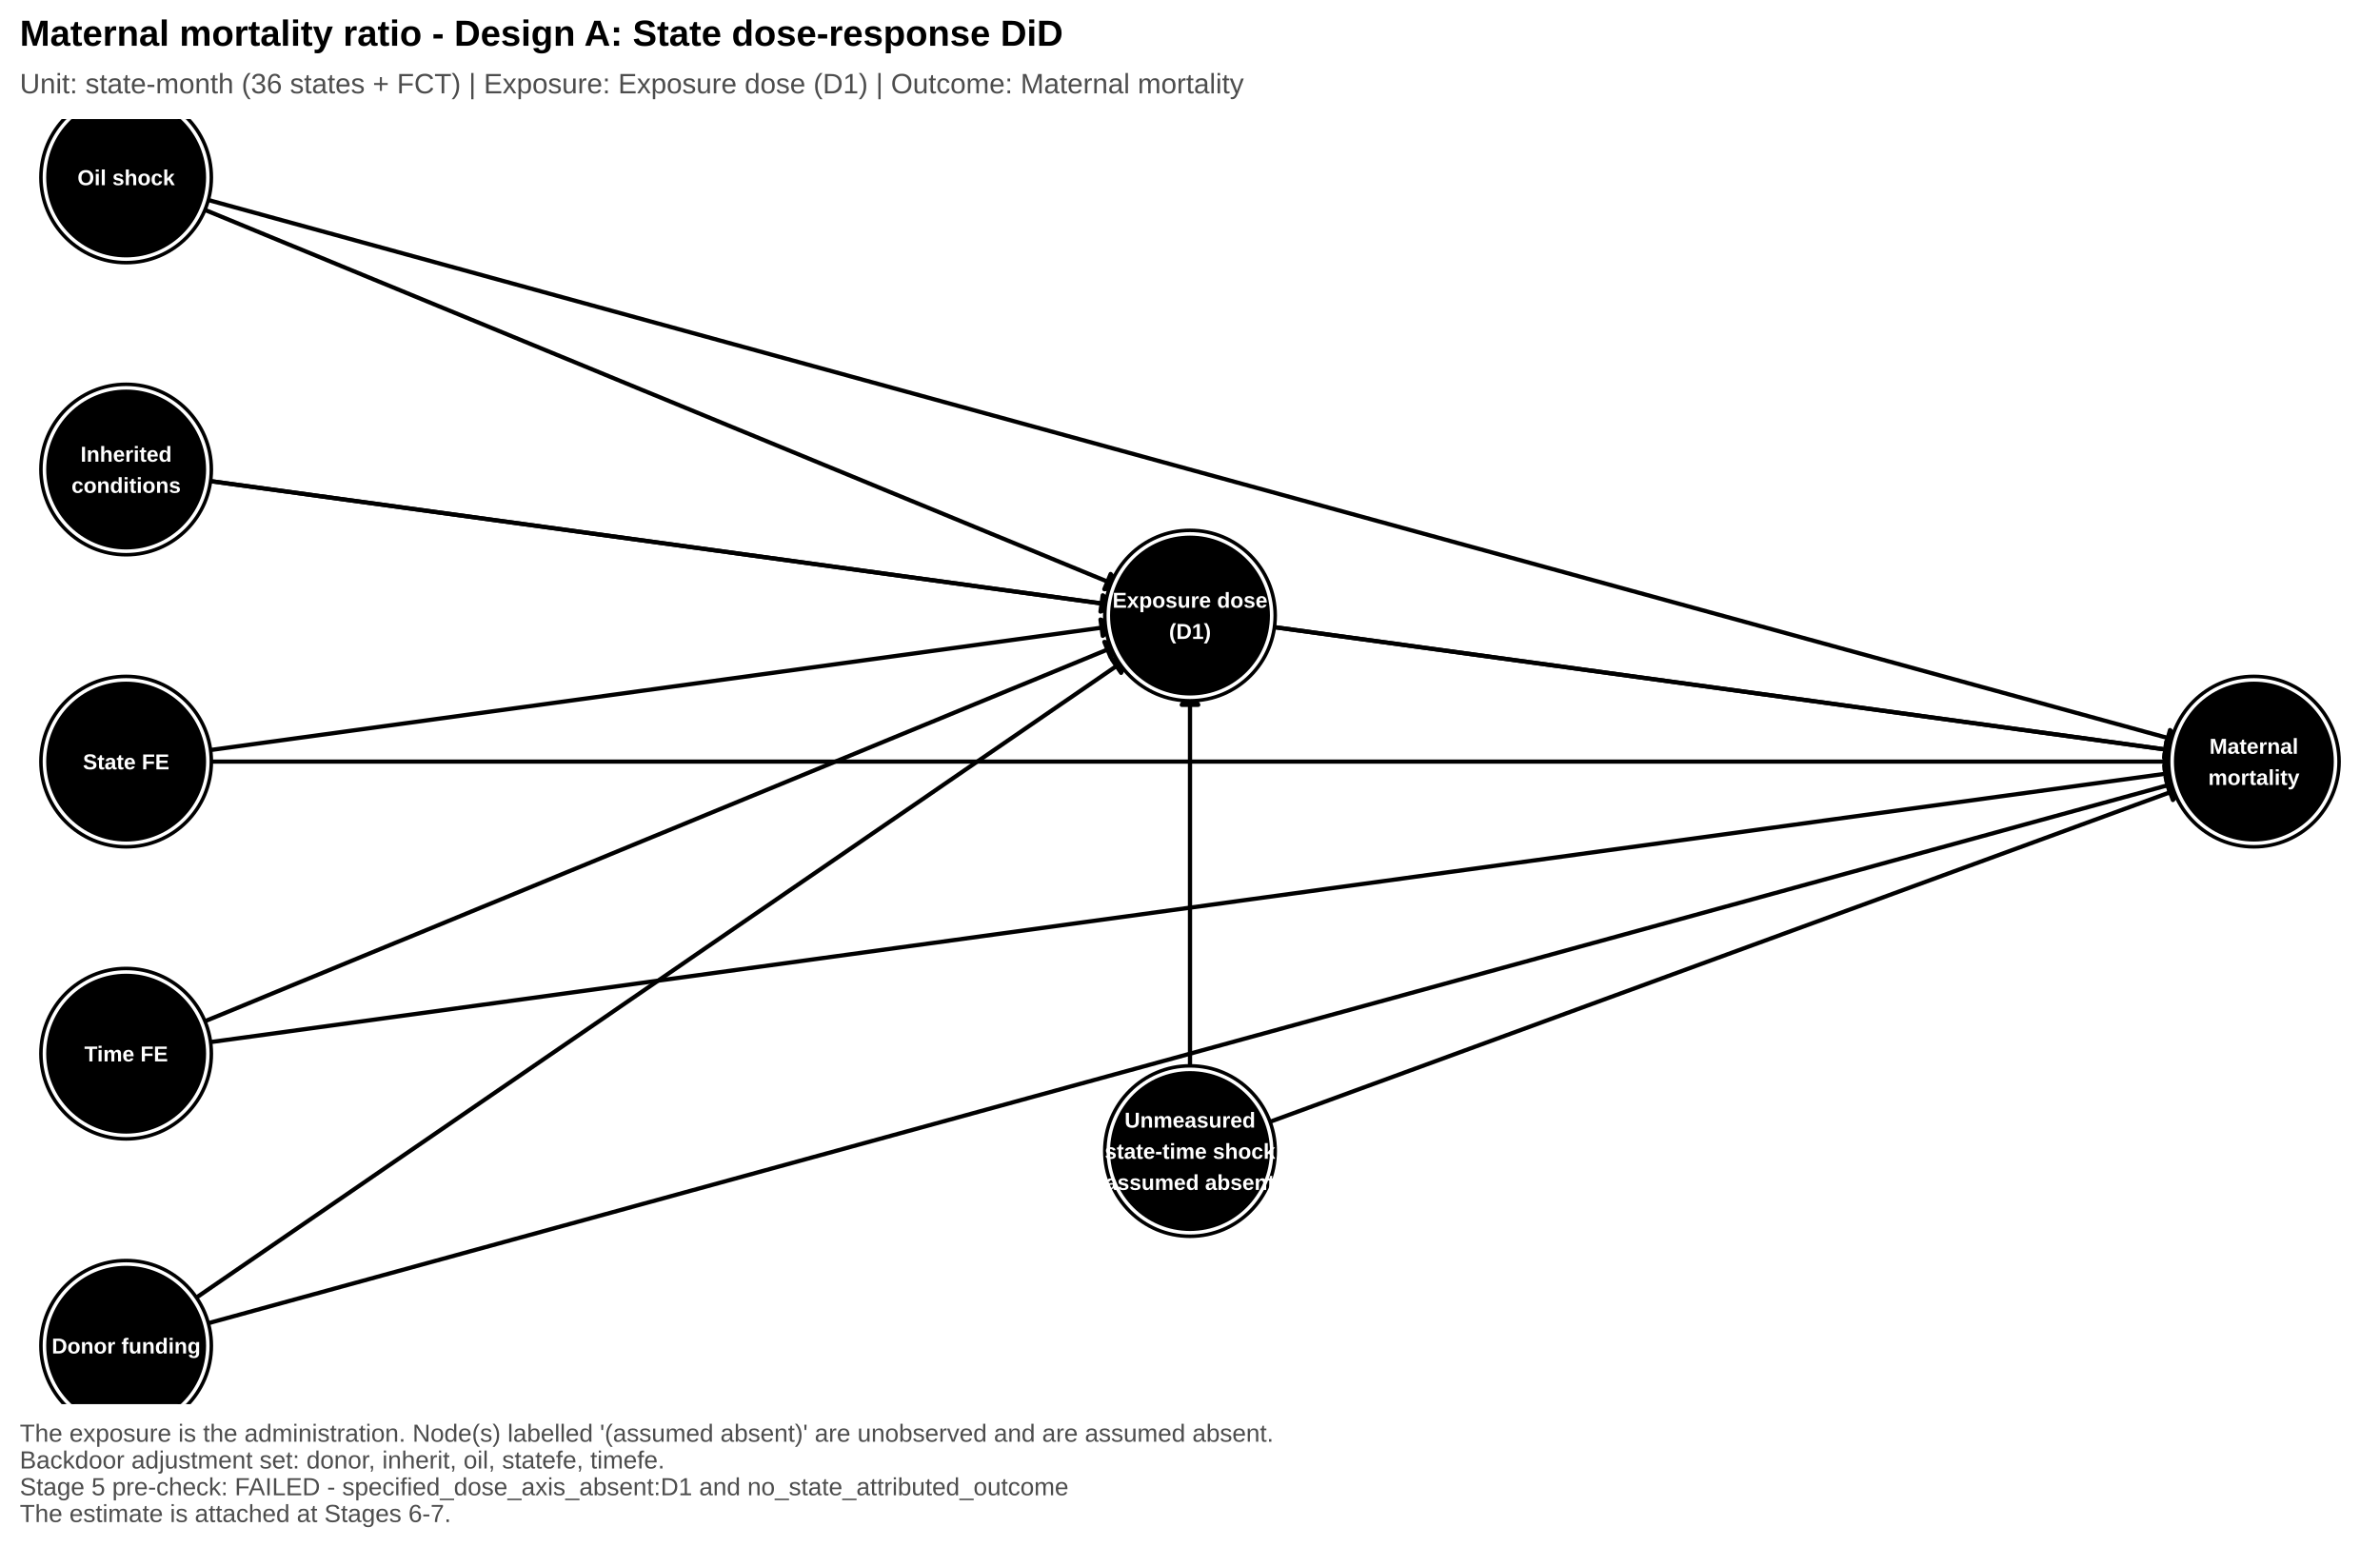
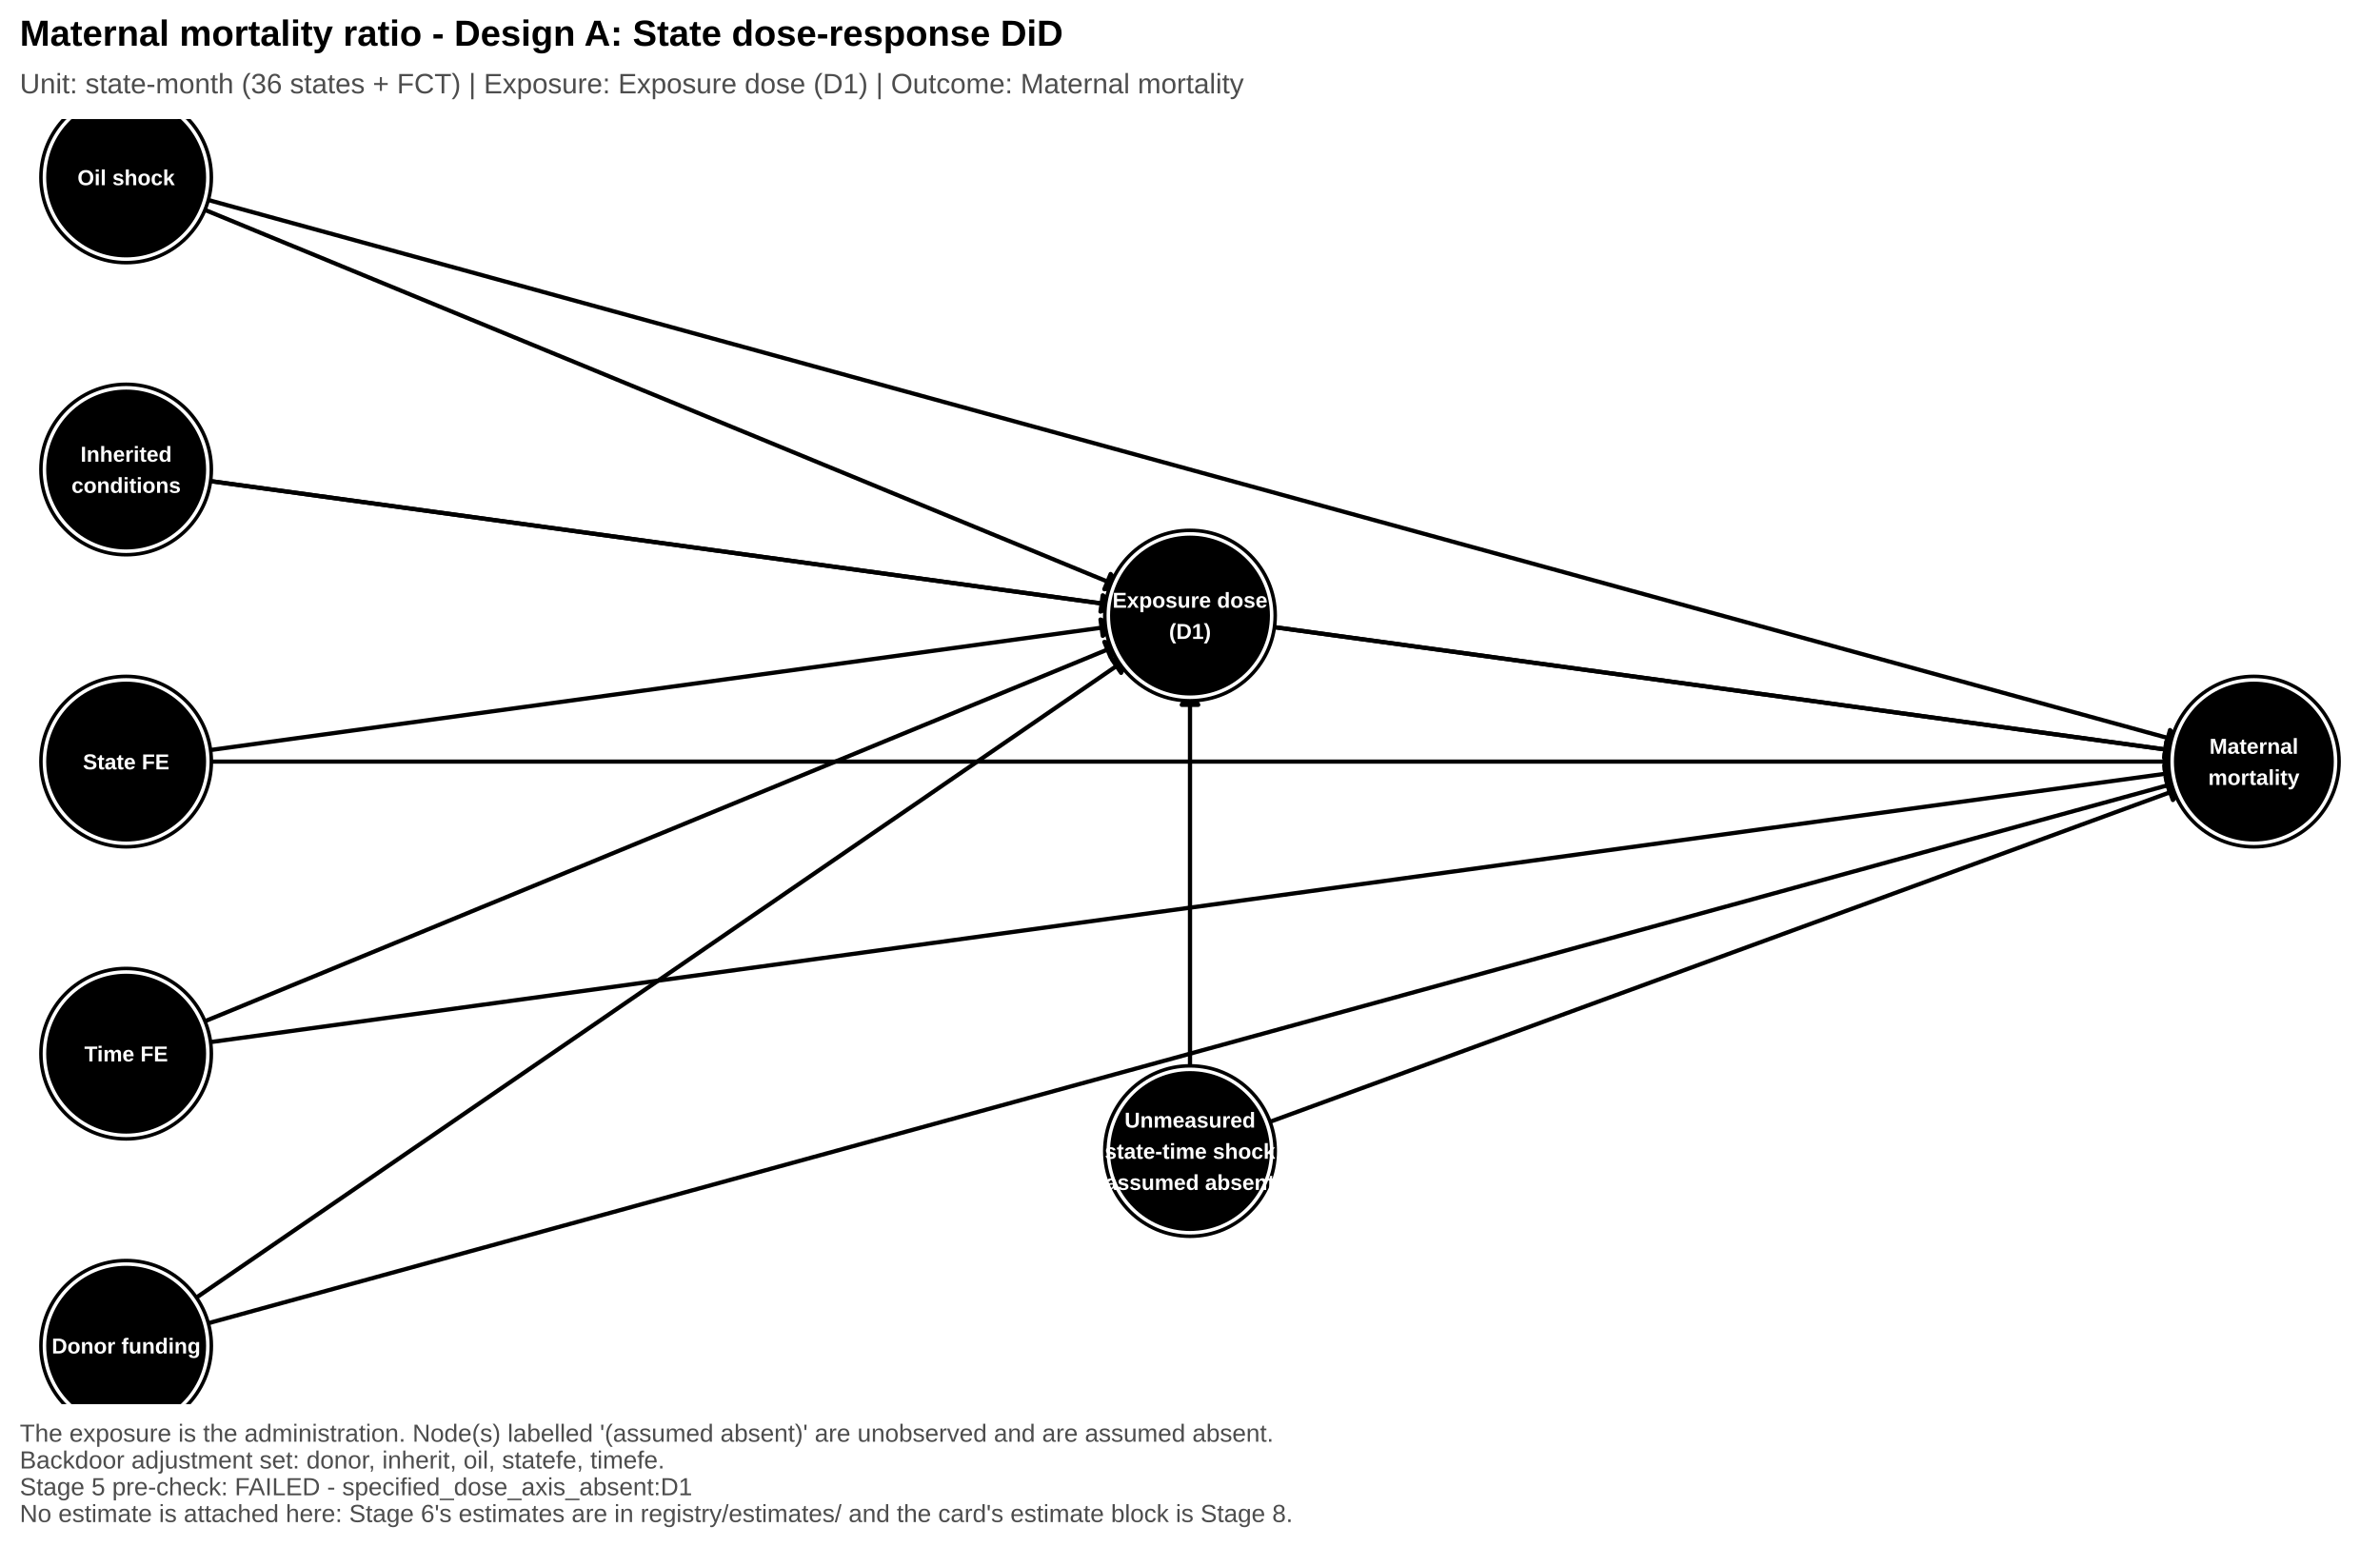
<svg xmlns="http://www.w3.org/2000/svg" width="720.00pt" height="468.00pt" viewBox="0 0 720.00 468.00">
  <g class="svglite">
    <defs>
      <style type="text/css">
    .svglite line, .svglite polyline, .svglite polygon, .svglite path, .svglite rect, .svglite circle {
      fill: none;
      stroke: #000000;
      stroke-linecap: round;
      stroke-linejoin: round;
      stroke-miterlimit: 10.00;
    }
    .svglite text {
      white-space: pre;
    }
    .svglite g.glyphgroup path {
      fill: inherit;
      stroke: none;
    }
  </style>
    </defs>
    <rect width="100%" height="100%" style="stroke: none; fill: #FFFFFF;" />
    <defs>
      <clipPath id="cpMC4wMHw3MjAuMDB8MC4wMHw0NjguMDA=">
        <rect x="0.00" y="0.00" width="720.00" height="468.00" />
      </clipPath>
    </defs>
    <g clip-path="url(#cpMC4wMHw3MjAuMDB8MC4wMHw0NjguMDA=)">
      <rect x="0.00" y="-0" width="720.00" height="468.00" style="stroke-width: 1.16; stroke: none; fill: #FFFFFF;" />
    </g>
    <defs>
      <clipPath id="cpNS45OHw3MTQuMDJ8MzYuMDF8NDI0Ljgw">
        <rect x="5.98" y="36.01" width="708.04" height="388.78" />
      </clipPath>
    </defs>
    <g clip-path="url(#cpNS45OHw3MTQuMDJ8MzYuMDF8NDI0Ljgw)">
      <polyline points="60.03,401.12 64.17,399.98 70.67,398.20 77.17,396.41 83.67,394.63 90.18,392.84 96.68,391.06 103.18,389.27 109.68,387.49 116.18,385.70 122.68,383.92 129.19,382.13 135.69,380.35 142.19,378.56 148.69,376.78 155.19,374.99 161.70,373.21 168.20,371.42 174.70,369.64 181.20,367.85 187.70,366.07 194.20,364.28 200.71,362.50 207.21,360.71 213.71,358.93 220.21,357.14 226.71,355.36 233.22,353.57 239.72,351.79 246.22,350.00 252.72,348.22 259.22,346.43 265.72,344.65 272.23,342.86 278.73,341.08 285.23,339.29 291.73,337.51 298.23,335.72 304.73,333.94 311.24,332.15 317.74,330.37 324.24,328.58 330.74,326.80 337.24,325.01 343.75,323.23 350.25,321.44 356.75,319.66 363.25,317.87 369.75,316.09 376.25,314.30 382.76,312.52 389.26,310.73 395.76,308.95 402.26,307.16 408.76,305.38 415.27,303.59 421.77,301.81 428.27,300.02 434.77,298.24 441.27,296.45 447.77,294.67 454.28,292.88 460.78,291.10 467.28,289.31 473.78,287.53 480.28,285.74 486.78,283.96 493.29,282.17 499.79,280.39 506.29,278.60 512.79,276.82 519.29,275.03 525.80,273.25 532.30,271.46 538.80,269.68 545.30,267.89 551.80,266.11 558.30,264.32 564.81,262.54 571.31,260.75 577.81,258.97 584.31,257.18 590.81,255.40 597.32,253.61 603.82,251.83 610.32,250.04 616.82,248.25 623.32,246.47 629.82,244.68 636.33,242.90 642.83,241.11 649.33,239.33 655.83,237.54 659.97,236.41 " style="stroke-width: 1.28; stroke-linecap: butt;" />
      <polygon points="656.47,239.95 659.97,236.41 655.15,235.15 " style="stroke-width: 1.28; stroke-linecap: butt; fill: #000000;" />
      <polyline points="56.86,394.29 57.67,393.74 60.92,391.51 64.17,389.27 67.42,387.04 70.67,384.81 73.92,382.58 77.17,380.35 80.42,378.12 83.67,375.89 86.92,373.66 90.18,371.42 93.43,369.19 96.68,366.96 99.93,364.73 103.18,362.50 106.43,360.27 109.68,358.04 112.93,355.80 116.18,353.57 119.43,351.34 122.68,349.11 125.94,346.88 129.19,344.65 132.44,342.42 135.69,340.19 138.94,337.95 142.19,335.72 145.44,333.49 148.69,331.26 151.94,329.03 155.19,326.80 158.44,324.57 161.70,322.33 164.95,320.10 168.20,317.87 171.45,315.64 174.70,313.41 177.95,311.18 181.20,308.95 184.45,306.72 187.70,304.48 190.95,302.25 194.20,300.02 197.46,297.79 200.71,295.56 203.96,293.33 207.21,291.10 210.46,288.86 213.71,286.63 216.96,284.40 220.21,282.17 223.46,279.94 226.71,277.71 229.96,275.48 233.22,273.25 236.47,271.01 239.72,268.78 242.97,266.55 246.22,264.32 249.47,262.09 252.72,259.86 255.97,257.63 259.22,255.40 262.47,253.16 265.72,250.93 268.97,248.70 272.23,246.47 275.48,244.24 278.73,242.01 281.98,239.78 285.23,237.54 288.48,235.31 291.73,233.08 294.98,230.85 298.23,228.62 301.48,226.39 304.73,224.16 307.99,221.93 311.24,219.69 314.49,217.46 317.74,215.23 320.99,213.00 324.24,210.77 327.49,208.54 330.74,206.31 333.99,204.07 337.24,201.84 340.49,199.61 341.30,199.06 " style="stroke-width: 1.28; stroke-linecap: butt;" />
      <polygon points="339.16,203.55 341.30,199.06 336.34,199.44 " style="stroke-width: 1.28; stroke-linecap: butt; fill: #000000;" />
      <polyline points="382.47,189.31 382.76,189.35 386.01,189.79 389.26,190.24 392.51,190.69 395.76,191.13 399.01,191.58 402.26,192.03 405.51,192.47 408.76,192.92 412.01,193.36 415.27,193.81 418.52,194.26 421.77,194.70 425.02,195.15 428.27,195.60 431.52,196.04 434.77,196.49 438.02,196.93 441.27,197.38 444.52,197.83 447.77,198.27 451.03,198.72 454.28,199.17 457.53,199.61 460.78,200.06 464.03,200.50 467.28,200.95 470.53,201.40 473.78,201.84 477.03,202.29 480.28,202.74 483.53,203.18 486.78,203.63 490.04,204.07 493.29,204.52 496.54,204.97 499.79,205.41 503.04,205.86 506.29,206.31 509.54,206.75 512.79,207.20 516.04,207.64 519.29,208.09 522.54,208.54 525.80,208.98 529.05,209.43 532.30,209.88 535.55,210.32 538.80,210.77 542.05,211.22 545.30,211.66 548.55,212.11 551.80,212.55 555.05,213.00 558.30,213.45 561.56,213.89 564.81,214.34 568.06,214.79 571.31,215.23 574.56,215.68 577.81,216.12 581.06,216.57 584.31,217.02 587.56,217.46 590.81,217.91 594.06,218.36 597.32,218.80 600.57,219.25 603.82,219.69 607.07,220.14 610.32,220.59 613.57,221.03 616.82,221.48 620.07,221.93 623.32,222.37 626.57,222.82 629.82,223.26 633.08,223.71 636.33,224.16 639.58,224.60 642.83,225.05 646.08,225.50 649.33,225.94 652.58,226.39 655.83,226.83 659.08,227.28 659.37,227.32 " style="stroke-width: 1.28; stroke-linecap: butt;" />
      <polygon points="654.76,229.20 659.37,227.32 655.44,224.27 " style="stroke-width: 1.28; stroke-linecap: butt; fill: #000000;" />
      <polyline points="60.63,145.13 64.17,145.61 70.67,146.51 77.17,147.40 83.67,148.29 90.18,149.18 96.68,150.08 103.18,150.97 109.68,151.86 116.18,152.75 122.68,153.65 129.19,154.54 135.69,155.43 142.19,156.32 148.69,157.22 155.19,158.11 161.70,159.00 168.20,159.89 174.70,160.79 181.20,161.68 187.70,162.57 194.20,163.46 200.71,164.36 207.21,165.25 213.71,166.14 220.21,167.03 226.71,167.93 233.22,168.82 239.72,169.71 246.22,170.61 252.72,171.50 259.22,172.39 265.72,173.28 272.23,174.18 278.73,175.07 285.23,175.96 291.73,176.85 298.23,177.75 304.73,178.64 311.24,179.53 317.74,180.42 324.24,181.32 330.74,182.21 337.24,183.10 343.75,183.99 350.25,184.89 356.75,185.78 363.25,186.67 369.75,187.56 376.25,188.46 382.76,189.35 389.26,190.24 395.76,191.13 402.26,192.03 408.76,192.92 415.27,193.81 421.77,194.70 428.27,195.60 434.77,196.49 441.27,197.38 447.77,198.27 454.28,199.17 460.78,200.06 467.28,200.95 473.78,201.84 480.28,202.74 486.78,203.63 493.29,204.52 499.79,205.41 506.29,206.31 512.79,207.20 519.29,208.09 525.80,208.98 532.30,209.88 538.80,210.77 545.30,211.66 551.80,212.55 558.30,213.45 564.81,214.34 571.31,215.23 577.81,216.12 584.31,217.02 590.81,217.91 597.32,218.80 603.82,219.69 610.32,220.59 616.82,221.48 623.32,222.37 629.82,223.26 636.33,224.16 642.83,225.05 649.33,225.94 655.83,226.83 659.37,227.32 " style="stroke-width: 1.28; stroke-linecap: butt;" />
      <polygon points="654.76,229.20 659.37,227.32 655.44,224.27 " style="stroke-width: 1.28; stroke-linecap: butt; fill: #000000;" />
      <polyline points="60.63,145.13 60.92,145.17 64.17,145.61 67.42,146.06 70.67,146.51 73.92,146.95 77.17,147.40 80.42,147.85 83.67,148.29 86.92,148.74 90.18,149.18 93.43,149.63 96.68,150.08 99.93,150.52 103.18,150.97 106.43,151.42 109.68,151.86 112.93,152.31 116.18,152.75 119.43,153.20 122.68,153.65 125.94,154.09 129.19,154.54 132.44,154.99 135.69,155.43 138.94,155.88 142.19,156.32 145.44,156.77 148.69,157.22 151.94,157.66 155.19,158.11 158.44,158.56 161.70,159.00 164.95,159.45 168.20,159.89 171.45,160.34 174.70,160.79 177.95,161.23 181.20,161.68 184.45,162.13 187.70,162.57 190.95,163.02 194.20,163.46 197.46,163.91 200.71,164.36 203.96,164.80 207.21,165.25 210.46,165.70 213.71,166.14 216.96,166.59 220.21,167.03 223.46,167.48 226.71,167.93 229.96,168.37 233.22,168.82 236.47,169.27 239.72,169.71 242.97,170.16 246.22,170.61 249.47,171.05 252.72,171.50 255.97,171.94 259.22,172.39 262.47,172.84 265.72,173.28 268.97,173.73 272.23,174.18 275.48,174.62 278.73,175.07 281.98,175.51 285.23,175.96 288.48,176.41 291.73,176.85 294.98,177.30 298.23,177.75 301.48,178.19 304.73,178.64 307.99,179.08 311.24,179.53 314.49,179.98 317.74,180.42 320.99,180.87 324.24,181.32 327.49,181.76 330.74,182.21 333.99,182.65 337.24,183.10 337.53,183.14 " style="stroke-width: 1.28; stroke-linecap: butt;" />
      <polygon points="332.92,185.02 337.53,183.14 333.60,180.09 " style="stroke-width: 1.28; stroke-linecap: butt; fill: #000000;" />
      <polyline points="60.03,59.69 64.17,60.82 70.67,62.61 77.17,64.39 83.67,66.18 90.18,67.96 96.68,69.75 103.18,71.53 109.68,73.32 116.18,75.10 122.68,76.89 129.19,78.67 135.69,80.46 142.19,82.24 148.69,84.03 155.19,85.81 161.70,87.60 168.20,89.39 174.70,91.17 181.20,92.96 187.70,94.74 194.20,96.53 200.71,98.31 207.21,100.10 213.71,101.88 220.21,103.67 226.71,105.45 233.22,107.24 239.72,109.02 246.22,110.81 252.72,112.59 259.22,114.38 265.72,116.16 272.23,117.95 278.73,119.73 285.23,121.52 291.73,123.30 298.23,125.09 304.73,126.87 311.24,128.66 317.74,130.44 324.24,132.23 330.74,134.01 337.24,135.80 343.75,137.58 350.25,139.37 356.75,141.15 363.25,142.94 369.75,144.72 376.25,146.51 382.76,148.29 389.26,150.08 395.76,151.86 402.26,153.65 408.76,155.43 415.27,157.22 421.77,159.00 428.27,160.79 434.77,162.57 441.27,164.36 447.77,166.14 454.28,167.93 460.78,169.71 467.28,171.50 473.78,173.28 480.28,175.07 486.78,176.85 493.29,178.64 499.79,180.42 506.29,182.21 512.79,183.99 519.29,185.78 525.80,187.56 532.30,189.35 538.80,191.13 545.30,192.92 551.80,194.70 558.30,196.49 564.81,198.27 571.31,200.06 577.81,201.84 584.31,203.63 590.81,205.41 597.32,207.20 603.82,208.98 610.32,210.77 616.82,212.55 623.32,214.34 629.82,216.12 636.33,217.91 642.83,219.69 649.33,221.48 655.83,223.26 659.97,224.40 " style="stroke-width: 1.28; stroke-linecap: butt;" />
      <polygon points="655.15,225.66 659.97,224.40 656.47,220.86 " style="stroke-width: 1.28; stroke-linecap: butt; fill: #000000;" />
      <polyline points="59.13,62.32 60.92,63.06 64.17,64.39 67.42,65.73 70.67,67.07 73.92,68.41 77.17,69.75 80.42,71.09 83.67,72.43 86.92,73.77 90.18,75.10 93.43,76.44 96.68,77.78 99.93,79.12 103.18,80.46 106.43,81.80 109.68,83.14 112.93,84.48 116.18,85.81 119.43,87.15 122.68,88.49 125.94,89.83 129.19,91.17 132.44,92.51 135.69,93.85 138.94,95.19 142.19,96.53 145.44,97.86 148.69,99.20 151.94,100.54 155.19,101.88 158.44,103.22 161.70,104.56 164.95,105.90 168.20,107.24 171.45,108.57 174.70,109.91 177.95,111.25 181.20,112.59 184.45,113.93 187.70,115.27 190.95,116.61 194.20,117.95 197.46,119.28 200.71,120.62 203.96,121.96 207.21,123.30 210.46,124.64 213.71,125.98 216.96,127.32 220.21,128.66 223.46,130.00 226.71,131.33 229.96,132.67 233.22,134.01 236.47,135.35 239.72,136.69 242.97,138.03 246.22,139.37 249.47,140.71 252.72,142.04 255.97,143.38 259.22,144.72 262.47,146.06 265.72,147.40 268.97,148.74 272.23,150.08 275.48,151.42 278.73,152.75 281.98,154.09 285.23,155.43 288.48,156.77 291.73,158.11 294.98,159.45 298.23,160.79 301.48,162.13 304.73,163.46 307.99,164.80 311.24,166.14 314.49,167.48 317.74,168.82 320.99,170.16 324.24,171.50 327.49,172.84 330.74,174.18 333.99,175.51 337.24,176.85 339.03,177.59 " style="stroke-width: 1.28; stroke-linecap: butt;" />
      <polygon points="334.09,178.25 339.03,177.59 335.99,173.64 " style="stroke-width: 1.28; stroke-linecap: butt; fill: #000000;" />
      <polyline points="60.84,230.40 64.17,230.40 70.67,230.40 77.17,230.40 83.67,230.40 90.18,230.40 96.68,230.40 103.18,230.40 109.68,230.40 116.18,230.40 122.68,230.40 129.19,230.40 135.69,230.40 142.19,230.40 148.69,230.40 155.19,230.40 161.70,230.40 168.20,230.40 174.70,230.40 181.20,230.40 187.70,230.40 194.20,230.40 200.71,230.40 207.21,230.40 213.71,230.40 220.21,230.40 226.71,230.40 233.22,230.40 239.72,230.40 246.22,230.40 252.72,230.40 259.22,230.40 265.72,230.40 272.23,230.40 278.73,230.40 285.23,230.40 291.73,230.40 298.23,230.40 304.73,230.40 311.24,230.40 317.74,230.40 324.24,230.40 330.74,230.40 337.24,230.40 343.75,230.40 350.25,230.40 356.75,230.40 363.25,230.40 369.75,230.40 376.25,230.40 382.76,230.40 389.26,230.40 395.76,230.40 402.26,230.40 408.76,230.40 415.27,230.40 421.77,230.40 428.27,230.40 434.77,230.40 441.27,230.40 447.77,230.40 454.28,230.40 460.78,230.40 467.28,230.40 473.78,230.40 480.28,230.40 486.78,230.40 493.29,230.40 499.79,230.40 506.29,230.40 512.79,230.40 519.29,230.40 525.80,230.40 532.30,230.40 538.80,230.40 545.30,230.40 551.80,230.40 558.30,230.40 564.81,230.40 571.31,230.40 577.81,230.40 584.31,230.40 590.81,230.40 597.32,230.40 603.82,230.40 610.32,230.40 616.82,230.40 623.32,230.40 629.82,230.40 636.33,230.40 642.83,230.40 649.33,230.40 655.83,230.40 659.16,230.40 " style="stroke-width: 1.28; stroke-linecap: butt;" />
      <polygon points="654.85,232.90 659.16,230.40 654.85,227.91 " style="stroke-width: 1.28; stroke-linecap: butt; fill: #000000;" />
      <polyline points="60.63,227.32 60.92,227.28 64.17,226.83 67.42,226.39 70.67,225.94 73.92,225.50 77.17,225.05 80.42,224.60 83.67,224.16 86.92,223.71 90.18,223.26 93.43,222.82 96.68,222.37 99.93,221.93 103.18,221.48 106.43,221.03 109.68,220.59 112.93,220.14 116.18,219.69 119.43,219.25 122.68,218.80 125.94,218.36 129.19,217.91 132.44,217.46 135.69,217.02 138.94,216.57 142.19,216.12 145.44,215.68 148.69,215.23 151.94,214.79 155.19,214.34 158.44,213.89 161.70,213.45 164.95,213.00 168.20,212.55 171.45,212.11 174.70,211.66 177.95,211.22 181.20,210.77 184.45,210.32 187.70,209.88 190.95,209.43 194.20,208.98 197.46,208.54 200.71,208.09 203.96,207.64 207.21,207.20 210.46,206.75 213.71,206.31 216.96,205.86 220.21,205.41 223.46,204.97 226.71,204.52 229.96,204.07 233.22,203.63 236.47,203.18 239.72,202.74 242.97,202.29 246.22,201.84 249.47,201.40 252.72,200.95 255.97,200.50 259.22,200.06 262.47,199.61 265.72,199.17 268.97,198.72 272.23,198.27 275.48,197.83 278.73,197.38 281.98,196.93 285.23,196.49 288.48,196.04 291.73,195.60 294.98,195.15 298.23,194.70 301.48,194.26 304.73,193.81 307.99,193.36 311.24,192.92 314.49,192.47 317.74,192.03 320.99,191.58 324.24,191.13 327.49,190.69 330.74,190.24 333.99,189.79 337.24,189.35 337.53,189.31 " style="stroke-width: 1.28; stroke-linecap: butt;" />
      <polygon points="333.60,192.36 337.53,189.31 332.92,187.43 " style="stroke-width: 1.28; stroke-linecap: butt; fill: #000000;" />
      <polyline points="60.63,315.68 64.17,315.19 70.67,314.30 77.17,313.41 83.67,312.52 90.18,311.62 96.68,310.73 103.18,309.84 109.68,308.95 116.18,308.05 122.68,307.16 129.19,306.27 135.69,305.38 142.19,304.48 148.69,303.59 155.19,302.70 161.70,301.81 168.20,300.91 174.70,300.02 181.20,299.13 187.70,298.24 194.20,297.34 200.71,296.45 207.21,295.56 213.71,294.67 220.21,293.77 226.71,292.88 233.22,291.99 239.72,291.10 246.22,290.20 252.72,289.31 259.22,288.42 265.72,287.53 272.23,286.63 278.73,285.74 285.23,284.85 291.73,283.96 298.23,283.06 304.73,282.17 311.24,281.28 317.74,280.39 324.24,279.49 330.74,278.60 337.24,277.71 343.75,276.82 350.25,275.92 356.75,275.03 363.25,274.14 369.75,273.25 376.25,272.35 382.76,271.46 389.26,270.57 395.76,269.68 402.26,268.78 408.76,267.89 415.27,267.00 421.77,266.11 428.27,265.21 434.77,264.32 441.27,263.43 447.77,262.54 454.28,261.64 460.78,260.75 467.28,259.86 473.78,258.97 480.28,258.07 486.78,257.18 493.29,256.29 499.79,255.40 506.29,254.50 512.79,253.61 519.29,252.72 525.80,251.83 532.30,250.93 538.80,250.04 545.30,249.15 551.80,248.25 558.30,247.36 564.81,246.47 571.31,245.58 577.81,244.68 584.31,243.79 590.81,242.90 597.32,242.01 603.82,241.11 610.32,240.22 616.82,239.33 623.32,238.44 629.82,237.54 636.33,236.65 642.83,235.76 649.33,234.87 655.83,233.97 659.37,233.49 " style="stroke-width: 1.28; stroke-linecap: butt;" />
      <polygon points="655.44,236.54 659.37,233.49 654.76,231.61 " style="stroke-width: 1.28; stroke-linecap: butt; fill: #000000;" />
      <polyline points="59.13,310.13 60.92,309.39 64.17,308.05 67.42,306.72 70.67,305.38 73.92,304.04 77.17,302.70 80.42,301.36 83.67,300.02 86.92,298.68 90.18,297.34 93.43,296.01 96.68,294.67 99.93,293.33 103.18,291.99 106.43,290.65 109.68,289.31 112.93,287.97 116.18,286.63 119.43,285.29 122.68,283.96 125.94,282.62 129.19,281.28 132.44,279.94 135.69,278.60 138.94,277.26 142.19,275.92 145.44,274.58 148.69,273.25 151.94,271.91 155.19,270.57 158.44,269.23 161.70,267.89 164.95,266.55 168.20,265.21 171.45,263.87 174.70,262.54 177.95,261.20 181.20,259.86 184.45,258.52 187.70,257.18 190.95,255.84 194.20,254.50 197.46,253.16 200.71,251.83 203.96,250.49 207.21,249.15 210.46,247.81 213.71,246.47 216.96,245.13 220.21,243.79 223.46,242.45 226.71,241.11 229.96,239.78 233.22,238.44 236.47,237.10 239.72,235.76 242.97,234.42 246.22,233.08 249.47,231.74 252.72,230.40 255.97,229.07 259.22,227.73 262.47,226.39 265.72,225.05 268.97,223.71 272.23,222.37 275.48,221.03 278.73,219.69 281.98,218.36 285.23,217.02 288.48,215.68 291.73,214.34 294.98,213.00 298.23,211.66 301.48,210.32 304.73,208.98 307.99,207.64 311.24,206.31 314.49,204.97 317.74,203.63 320.99,202.29 324.24,200.95 327.49,199.61 330.74,198.27 333.99,196.93 337.24,195.60 339.03,194.86 " style="stroke-width: 1.28; stroke-linecap: butt;" />
      <polygon points="335.99,198.81 339.03,194.86 334.09,194.20 " style="stroke-width: 1.28; stroke-linecap: butt; fill: #000000;" />
      <polyline points="381.30,340.42 382.76,339.89 386.01,338.70 389.26,337.51 392.51,336.32 395.76,335.13 399.01,333.94 402.26,332.75 405.51,331.56 408.76,330.37 412.01,329.18 415.27,327.99 418.52,326.80 421.77,325.61 425.02,324.42 428.27,323.23 431.52,322.04 434.77,320.85 438.02,319.66 441.27,318.47 444.52,317.28 447.77,316.09 451.03,314.90 454.28,313.71 457.53,312.52 460.78,311.33 464.03,310.14 467.28,308.95 470.53,307.76 473.78,306.57 477.03,305.38 480.28,304.19 483.53,303.00 486.78,301.81 490.04,300.62 493.29,299.43 496.54,298.24 499.79,297.05 503.04,295.86 506.29,294.67 509.54,293.48 512.79,292.29 516.04,291.10 519.29,289.91 522.54,288.72 525.80,287.53 529.05,286.34 532.30,285.15 535.55,283.96 538.80,282.77 542.05,281.58 545.30,280.39 548.55,279.20 551.80,278.01 555.05,276.82 558.30,275.63 561.56,274.44 564.81,273.25 568.06,272.06 571.31,270.87 574.56,269.68 577.81,268.49 581.06,267.30 584.31,266.11 587.56,264.92 590.81,263.73 594.06,262.54 597.32,261.35 600.57,260.16 603.82,258.97 607.07,257.78 610.32,256.59 613.57,255.40 616.82,254.21 620.07,253.02 623.32,251.83 626.57,250.64 629.82,249.44 633.08,248.25 636.33,247.06 639.58,245.87 642.83,244.68 646.08,243.49 649.33,242.30 652.58,241.11 655.83,239.92 659.08,238.73 660.54,238.20 " style="stroke-width: 1.28; stroke-linecap: butt;" />
      <polygon points="657.35,242.02 660.54,238.20 655.64,237.34 " style="stroke-width: 1.28; stroke-linecap: butt; fill: #000000;" />
      <polyline points="360.00,325.54 360.00,325.31 360.00,323.67 360.00,322.04 360.00,320.40 360.00,318.76 360.00,317.13 360.00,315.49 360.00,313.86 360.00,312.22 360.00,310.58 360.00,308.95 360.00,307.31 360.00,305.67 360.00,304.04 360.00,302.40 360.00,300.77 360.00,299.13 360.00,297.49 360.00,295.86 360.00,294.22 360.00,292.58 360.00,290.95 360.00,289.31 360.00,287.67 360.00,286.04 360.00,284.40 360.00,282.77 360.00,281.13 360.00,279.49 360.00,277.86 360.00,276.22 360.00,274.58 360.00,272.95 360.00,271.31 360.00,269.68 360.00,268.04 360.00,266.40 360.00,264.77 360.00,263.13 360.00,261.49 360.00,259.86 360.00,258.22 360.00,256.59 360.00,254.95 360.00,253.31 360.00,251.68 360.00,250.04 360.00,248.40 360.00,246.77 360.00,245.13 360.00,243.49 360.00,241.86 360.00,240.22 360.00,238.59 360.00,236.95 360.00,235.31 360.00,233.68 360.00,232.04 360.00,230.40 360.00,228.77 360.00,227.13 360.00,225.50 360.00,223.86 360.00,222.22 360.00,220.59 360.00,218.95 360.00,217.31 360.00,215.68 360.00,214.04 360.00,212.41 360.00,210.77 360.00,209.13 360.00,208.90 " style="stroke-width: 1.28; stroke-linecap: butt;" />
      <polygon points="362.49,213.22 360.00,208.90 357.51,213.22 " style="stroke-width: 1.28; stroke-linecap: butt; fill: #000000;" />
      <circle cx="681.84" cy="230.40" r="25.96" style="stroke-width: 0.71; fill: #000000;" />
      <circle cx="38.16" cy="407.12" r="25.96" style="stroke-width: 0.71; fill: #000000;" />
      <circle cx="360.00" cy="186.22" r="25.96" style="stroke-width: 0.71; fill: #000000;" />
      <circle cx="38.16" cy="142.04" r="25.96" style="stroke-width: 0.71; fill: #000000;" />
      <circle cx="38.16" cy="53.68" r="25.96" style="stroke-width: 0.71; fill: #000000;" />
      <circle cx="38.16" cy="230.40" r="25.96" style="stroke-width: 0.71; fill: #000000;" />
      <circle cx="38.16" cy="318.76" r="25.96" style="stroke-width: 0.71; fill: #000000;" />
      <circle cx="360.00" cy="348.22" r="25.96" style="stroke-width: 0.71; fill: #000000;" />
      <circle cx="681.84" cy="230.40" r="24.89" style="stroke-width: 0.71; stroke: #FFFFFF; fill: #FFFFFF;" />
      <circle cx="38.16" cy="407.12" r="24.89" style="stroke-width: 0.71; stroke: #FFFFFF; fill: #FFFFFF;" />
      <circle cx="360.00" cy="186.22" r="24.89" style="stroke-width: 0.71; stroke: #FFFFFF; fill: #FFFFFF;" />
      <circle cx="38.16" cy="142.04" r="24.89" style="stroke-width: 0.71; stroke: #FFFFFF; fill: #FFFFFF;" />
      <circle cx="38.16" cy="53.68" r="24.89" style="stroke-width: 0.71; stroke: #FFFFFF; fill: #FFFFFF;" />
      <circle cx="38.16" cy="230.40" r="24.89" style="stroke-width: 0.71; stroke: #FFFFFF; fill: #FFFFFF;" />
      <circle cx="38.16" cy="318.76" r="24.89" style="stroke-width: 0.71; stroke: #FFFFFF; fill: #FFFFFF;" />
      <circle cx="360.00" cy="348.22" r="24.89" style="stroke-width: 0.71; stroke: #FFFFFF; fill: #FFFFFF;" />
      <circle cx="681.84" cy="230.40" r="23.83" style="stroke-width: 0.71; fill: #000000;" />
      <circle cx="38.16" cy="407.12" r="23.83" style="stroke-width: 0.71; fill: #000000;" />
      <circle cx="360.00" cy="186.22" r="23.83" style="stroke-width: 0.71; fill: #000000;" />
      <circle cx="38.16" cy="142.04" r="23.83" style="stroke-width: 0.71; fill: #000000;" />
      <circle cx="38.16" cy="53.68" r="23.83" style="stroke-width: 0.71; fill: #000000;" />
      <circle cx="38.16" cy="230.40" r="23.83" style="stroke-width: 0.71; fill: #000000;" />
      <circle cx="38.16" cy="318.76" r="23.83" style="stroke-width: 0.71; fill: #000000;" />
      <circle cx="360.00" cy="348.22" r="23.83" style="stroke-width: 0.71; fill: #000000;" />
      <text x="681.84" y="228.03" text-anchor="middle" style="font-size: 6.54px; font-weight: bold;fill: #FFFFFF; font-family: &quot;Arial&quot;;" textLength="26.83px" lengthAdjust="spacingAndGlyphs">Maternal</text>
      <text x="681.84" y="237.46" text-anchor="middle" style="font-size: 6.54px; font-weight: bold;fill: #FFFFFF; font-family: &quot;Arial&quot;;" textLength="27.56px" lengthAdjust="spacingAndGlyphs">mortality</text>
      <text x="38.16" y="409.46" text-anchor="middle" style="font-size: 6.54px; font-weight: bold;fill: #FFFFFF; font-family: &quot;Arial&quot;;" textLength="44.94px" lengthAdjust="spacingAndGlyphs">Donor funding</text>
      <text x="360.00" y="183.85" text-anchor="middle" style="font-size: 6.54px; font-weight: bold;fill: #FFFFFF; font-family: &quot;Arial&quot;;" textLength="46.77px" lengthAdjust="spacingAndGlyphs">Exposure dose</text>
      <text x="360.00" y="193.28" text-anchor="middle" style="font-size: 6.54px; font-weight: bold;fill: #FFFFFF; font-family: &quot;Arial&quot;;" textLength="12.69px" lengthAdjust="spacingAndGlyphs">(D1)</text>
      <text x="38.16" y="139.67" text-anchor="middle" style="font-size: 6.54px; font-weight: bold;fill: #FFFFFF; font-family: &quot;Arial&quot;;" textLength="27.55px" lengthAdjust="spacingAndGlyphs">Inherited</text>
      <text x="38.16" y="149.10" text-anchor="middle" style="font-size: 6.54px; font-weight: bold;fill: #FFFFFF; font-family: &quot;Arial&quot;;" textLength="32.97px" lengthAdjust="spacingAndGlyphs">conditions</text>
      <text x="38.16" y="56.02" text-anchor="middle" style="font-size: 6.54px; font-weight: bold;fill: #FFFFFF; font-family: &quot;Arial&quot;;" textLength="29.36px" lengthAdjust="spacingAndGlyphs">Oil shock</text>
      <text x="38.16" y="232.74" text-anchor="middle" style="font-size: 6.54px; font-weight: bold;fill: #FFFFFF; font-family: &quot;Arial&quot;;" textLength="26.11px" lengthAdjust="spacingAndGlyphs">State FE</text>
      <text x="38.16" y="321.10" text-anchor="middle" style="font-size: 6.54px; font-weight: bold;fill: #FFFFFF; font-family: &quot;Arial&quot;;" textLength="25.27px" lengthAdjust="spacingAndGlyphs">Time FE</text>
      <text x="360.00" y="341.13" text-anchor="middle" style="font-size: 6.54px; font-weight: bold;fill: #FFFFFF; font-family: &quot;Arial&quot;;" textLength="39.53px" lengthAdjust="spacingAndGlyphs">Unmeasured</text>
      <text x="360.00" y="350.56" text-anchor="middle" style="font-size: 6.54px; font-weight: bold;fill: #FFFFFF; font-family: &quot;Arial&quot;;" textLength="51.47px" lengthAdjust="spacingAndGlyphs">state-time shock</text>
      <text x="360.00" y="359.98" text-anchor="middle" style="font-size: 6.54px; font-weight: bold;fill: #FFFFFF; font-family: &quot;Arial&quot;;" textLength="55.45px" lengthAdjust="spacingAndGlyphs">(assumed absent)</text>
    </g>
    <g clip-path="url(#cpMC4wMHw3MjAuMDB8MC4wMHw0NjguMDA=)">
      <text x="5.98" y="28.24" style="font-size: 8.50px;fill: #4D4D4D; font-family: &quot;Arial&quot;;" textLength="379.86px" lengthAdjust="spacingAndGlyphs">Unit: state-month (36 states + FCT)  |  Exposure: Exposure dose (D1)  |  Outcome: Maternal mortality</text>
      <text x="5.98" y="13.85" style="font-size: 11.00px; font-weight: bold; font-family: &quot;Arial&quot;;" textLength="315.72px" lengthAdjust="spacingAndGlyphs">Maternal mortality ratio - Design A: State dose-response DiD</text>
      <text x="5.98" y="436.15" style="font-size: 7.50px;fill: #4D4D4D; font-family: &quot;Arial&quot;;" textLength="379.33px" lengthAdjust="spacingAndGlyphs">The exposure is the administration. Node(s) labelled '(assumed absent)' are unobserved and are assumed absent.</text>
      <text x="5.98" y="444.25" style="font-size: 7.50px;fill: #4D4D4D; font-family: &quot;Arial&quot;;" textLength="195.05px" lengthAdjust="spacingAndGlyphs">Backdoor adjustment set: donor, inherit, oil, statefe, timefe.</text>
-       <text x="5.98" y="452.35" style="font-size: 7.50px;fill: #4D4D4D; font-family: &quot;Arial&quot;;" textLength="317.25px" lengthAdjust="spacingAndGlyphs">Stage 5 pre-check: FAILED - specified_dose_axis_absent:D1 and no_state_attributed_outcome</text>
-       <text x="5.98" y="460.45" style="font-size: 7.50px;fill: #4D4D4D; font-family: &quot;Arial&quot;;" textLength="130.44px" lengthAdjust="spacingAndGlyphs">The estimate is attached at Stages 6-7.</text>
+       <text x="5.98" y="452.35" style="font-size: 7.50px;fill: #4D4D4D; font-family: &quot;Arial&quot;;" textLength="203.44px" lengthAdjust="spacingAndGlyphs">Stage 5 pre-check: FAILED - specified_dose_axis_absent:D1</text>
+       <text x="5.98" y="460.45" style="font-size: 7.50px;fill: #4D4D4D; font-family: &quot;Arial&quot;;" textLength="385.05px" lengthAdjust="spacingAndGlyphs">No estimate is attached here: Stage 6's estimates are in registry/estimates/ and the card's estimate block is Stage 8.</text>
    </g>
  </g>
</svg>
